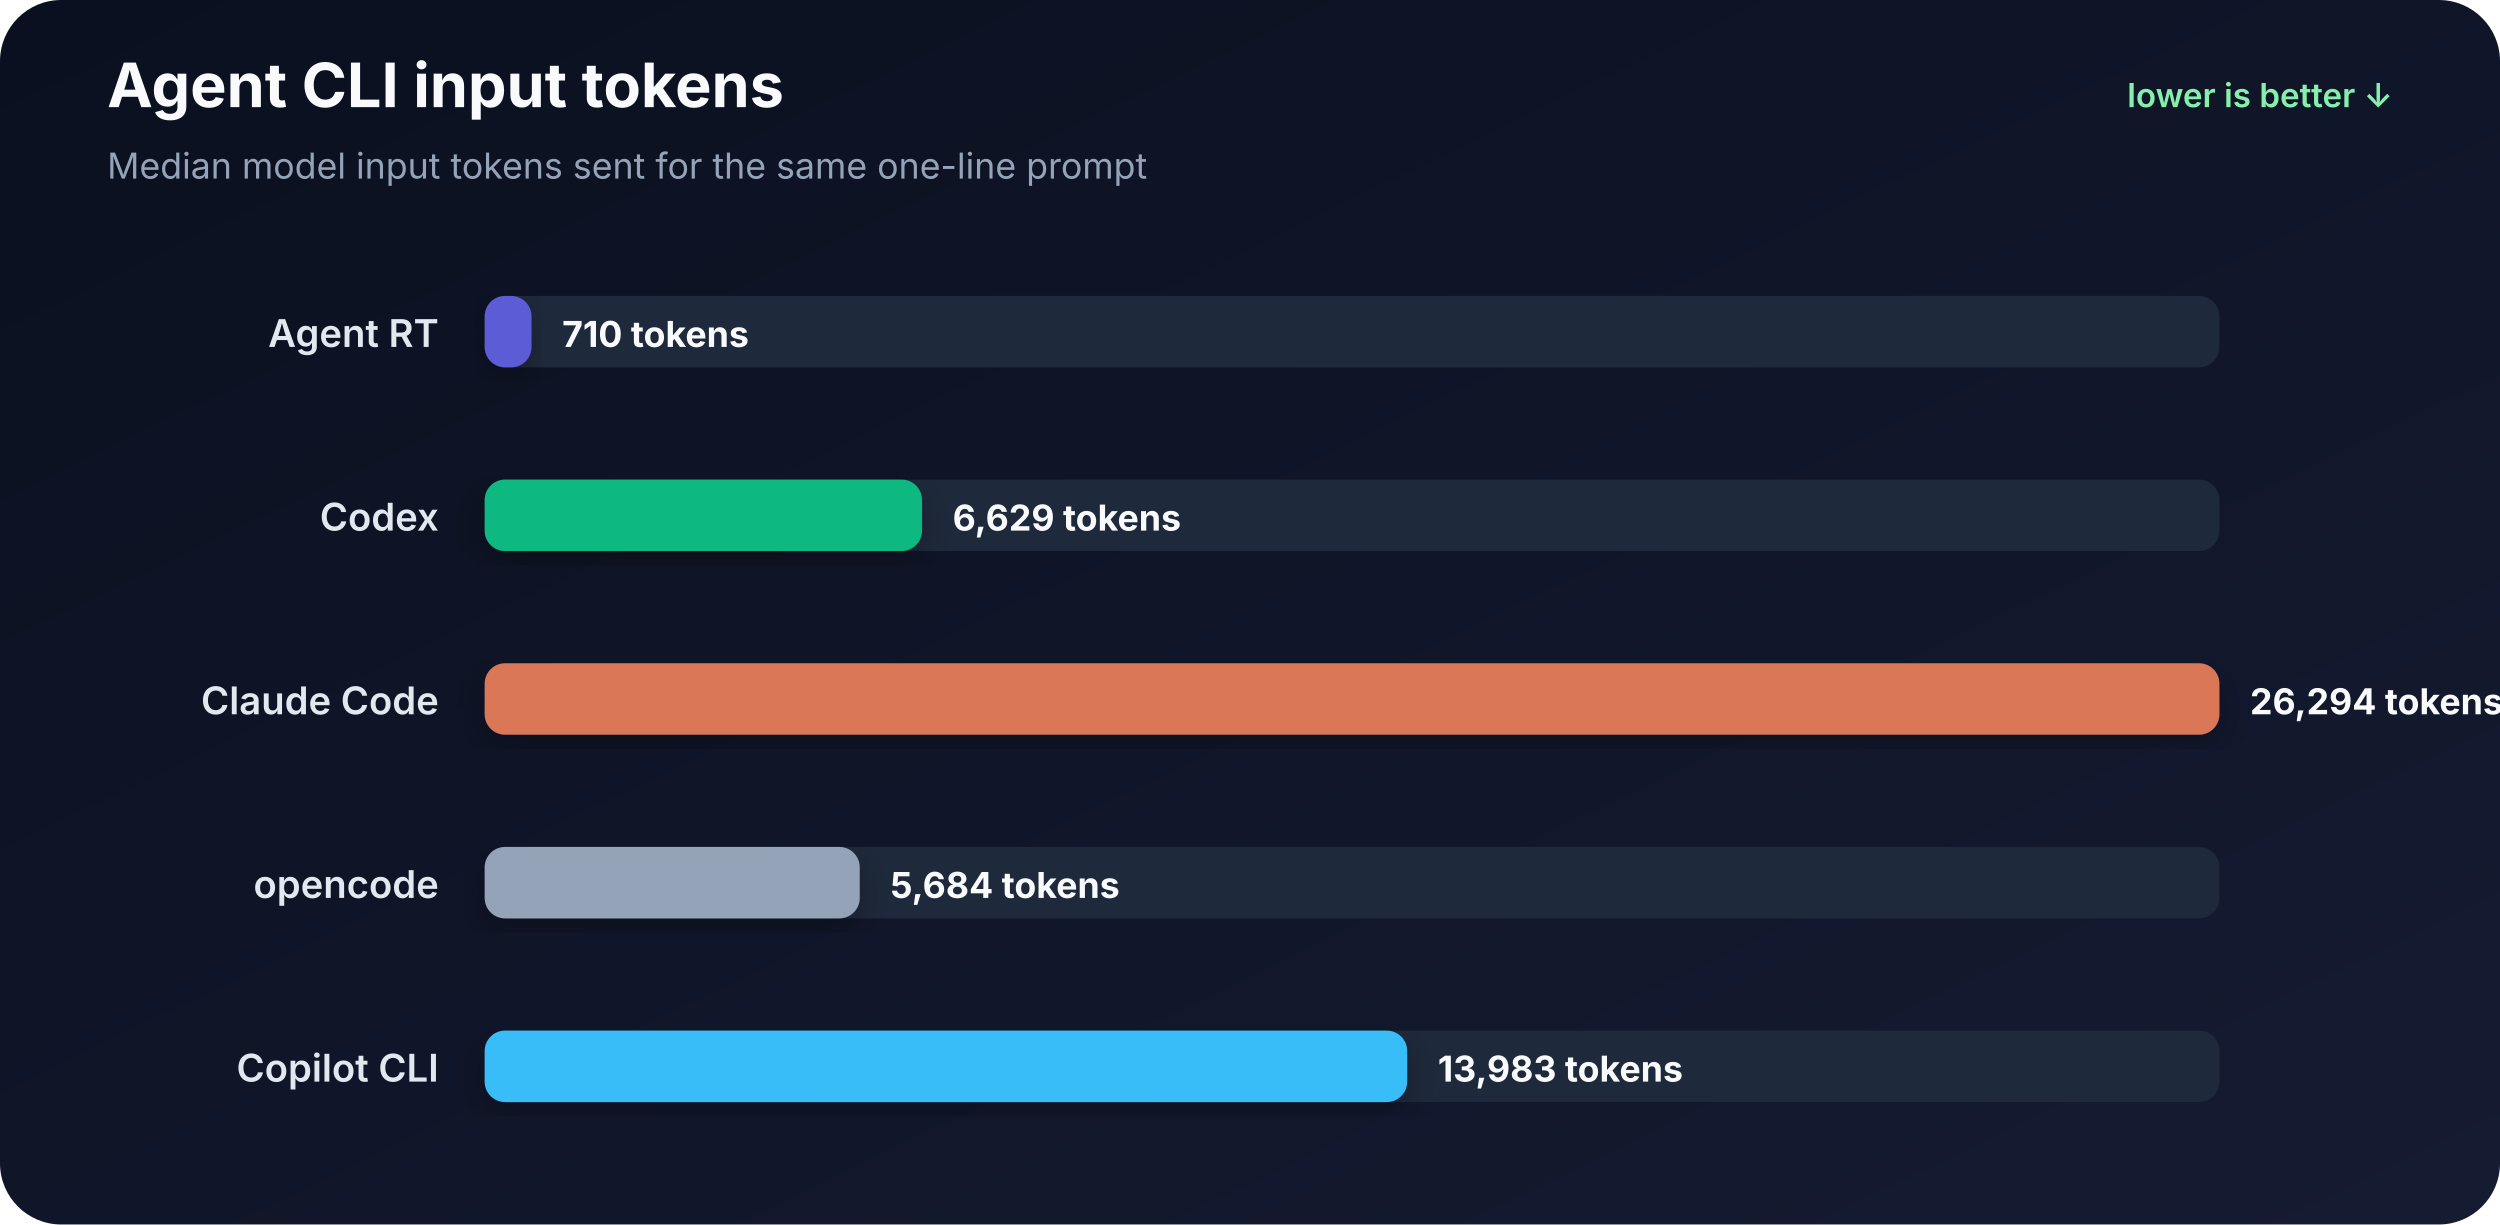
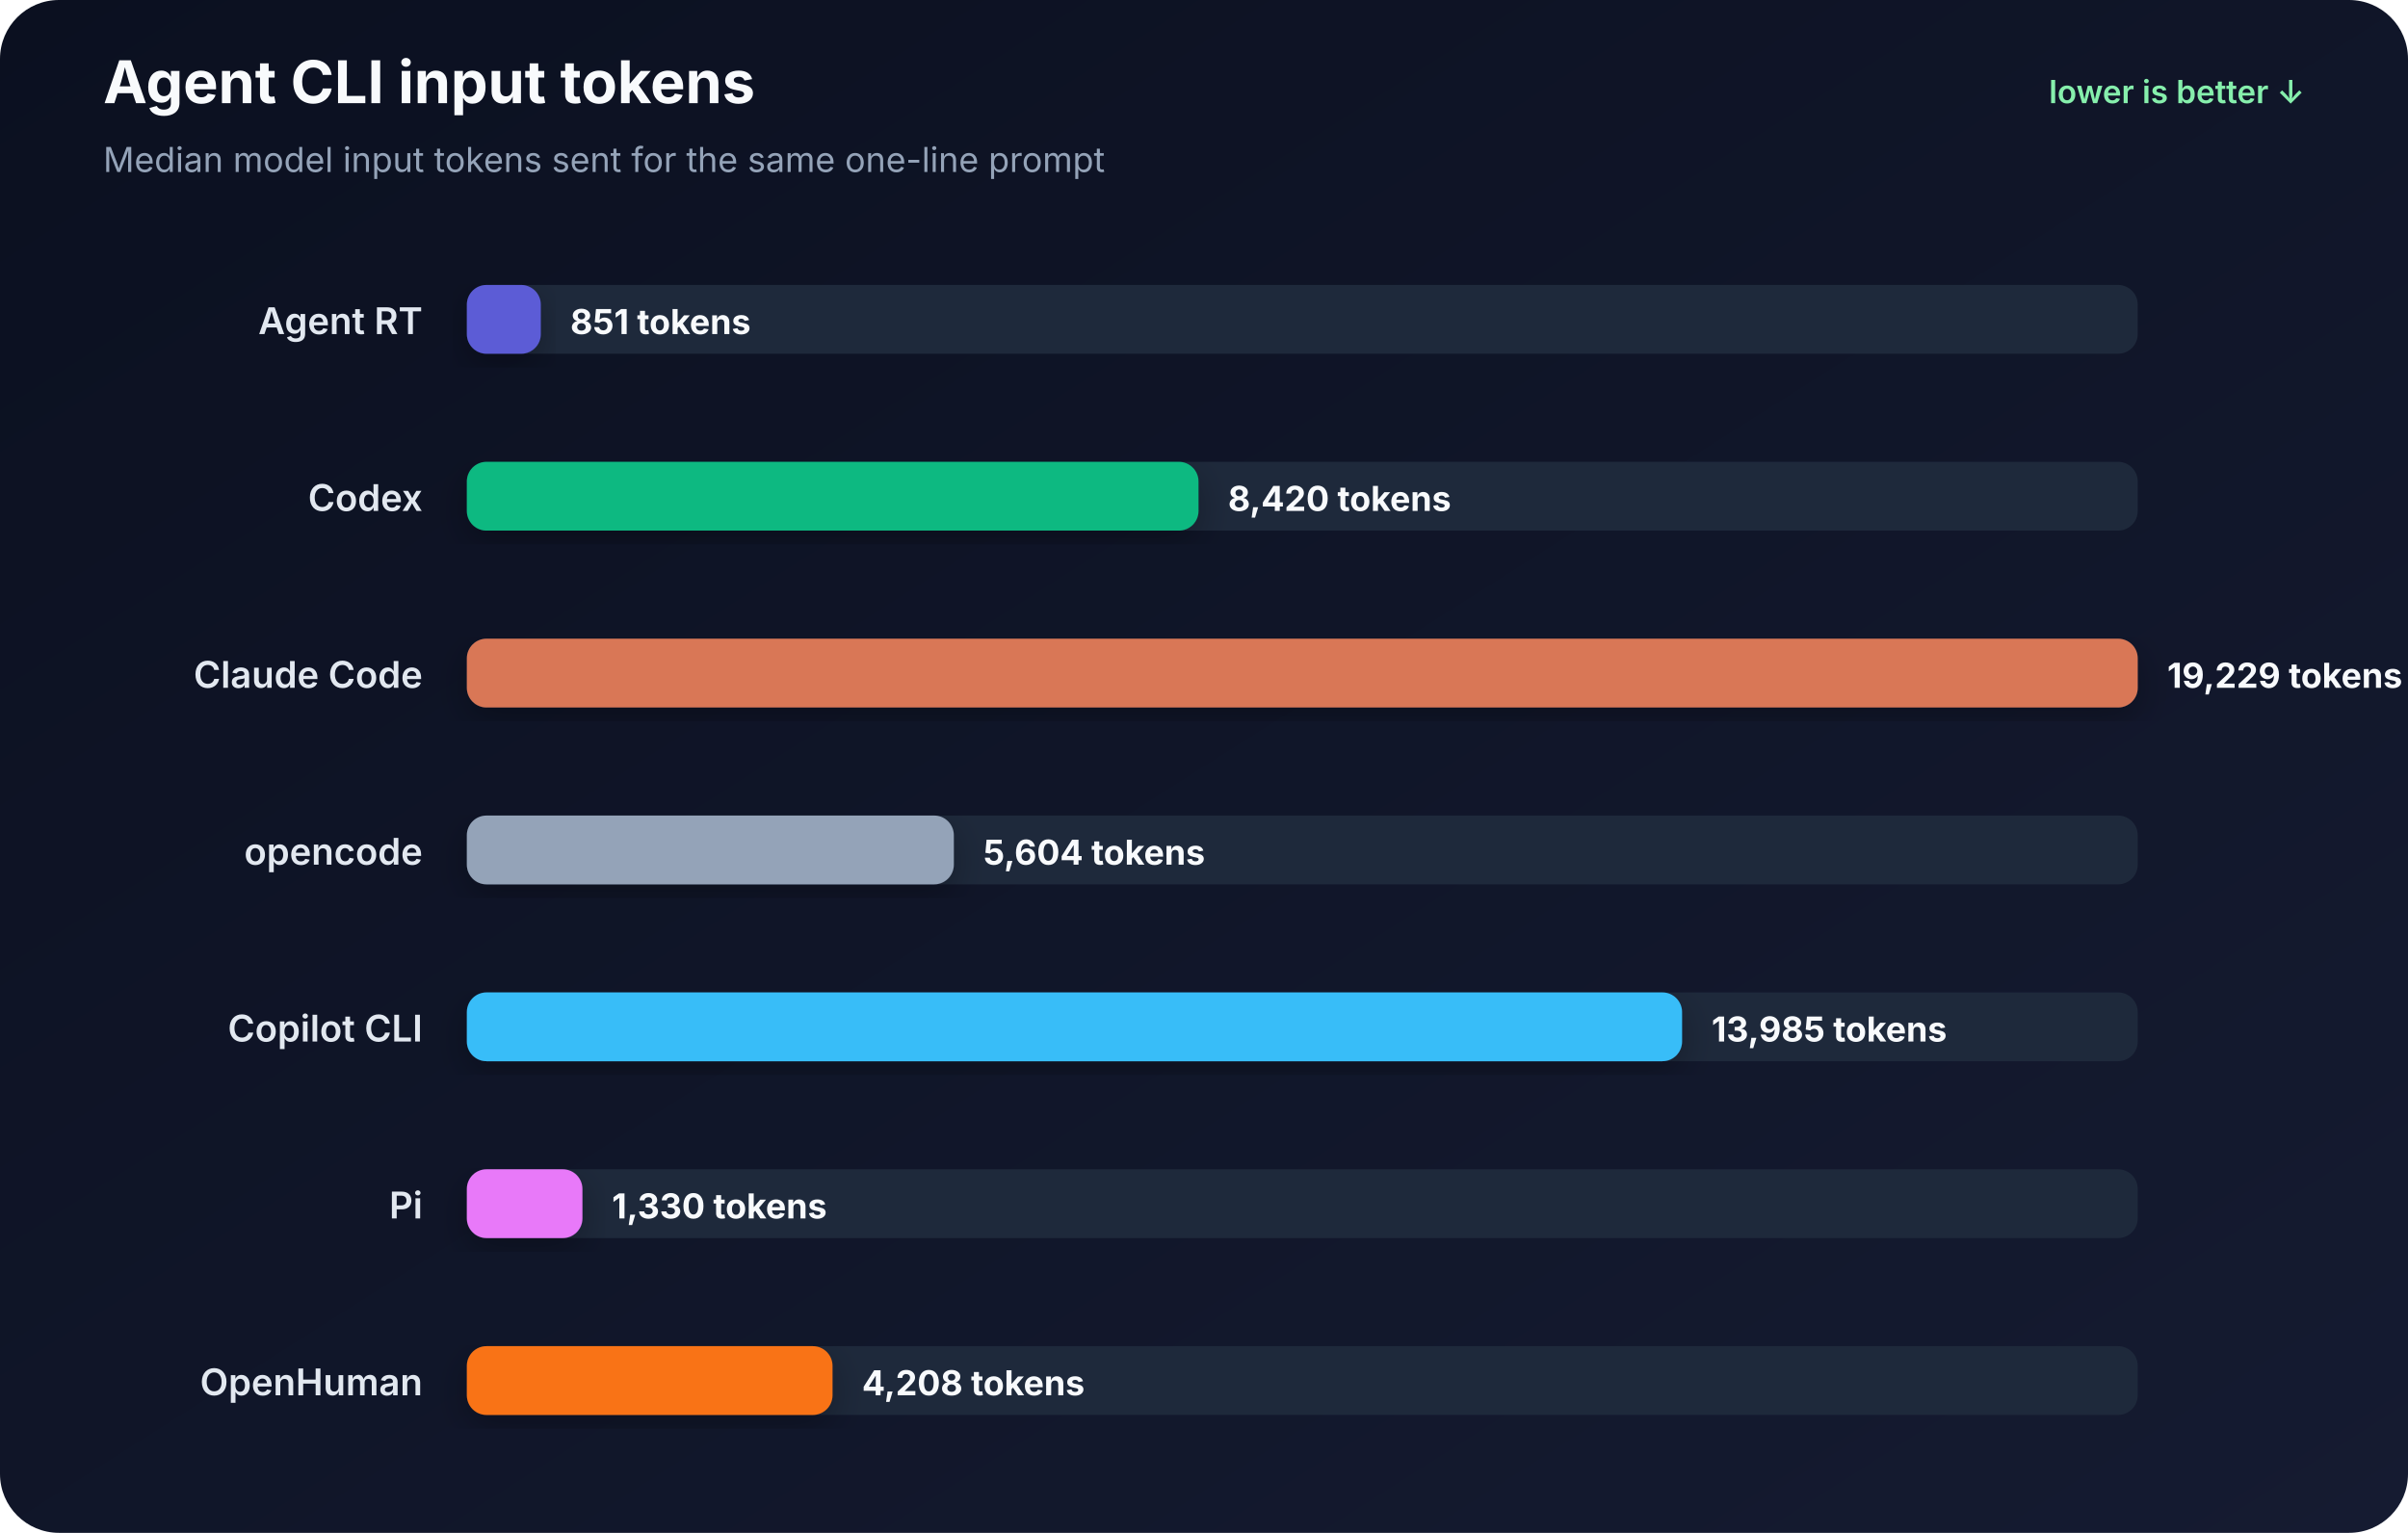
- <svg xmlns="http://www.w3.org/2000/svg" width="980" height="480" viewBox="0 0 980 480" role="img" aria-label="Agent CLI input tokens">
+ <svg xmlns="http://www.w3.org/2000/svg" width="980" height="624" viewBox="0 0 980 624" role="img" aria-label="Agent CLI input tokens">
  <defs>
    <linearGradient id="bg" x1="0" y1="0" x2="1" y2="1">
      <stop offset="0" stop-color="#0B1020" />
      <stop offset="1" stop-color="#151B31" />
    </linearGradient>
    <filter id="shadow" x="-20%" y="-20%" width="140%" height="140%">
      <feDropShadow dx="0" dy="5" stdDeviation="7" flood-color="#000" flood-opacity=".28" />
    </filter>
  </defs>
-   <rect width="980" height="480" rx="24" fill="url(#bg)" />
+   <rect width="980" height="624" rx="24" fill="url(#bg)" />
  <text x="42" y="42" fill="#F8FAFC" font-family="Inter,Segoe UI,Arial,sans-serif" font-size="24" font-weight="700">Agent CLI input tokens</text>
  <text x="42" y="70" fill="#94A3B8" font-family="Inter,Segoe UI,Arial,sans-serif" font-size="14">Median model input tokens sent for the same one-line prompt</text>
  <text x="938" y="42" text-anchor="end" fill="#86EFAC" font-family="Inter,Segoe UI,Arial,sans-serif" font-size="13" font-weight="600">lower is better ↓</text>
  <text x="172" y="136" text-anchor="end" fill="#E2E8F0" font-family="Inter,Segoe UI,Arial,sans-serif" font-size="15" font-weight="600">Agent RT</text>
  <rect x="190" y="116" width="680" height="28" rx="8" fill="#1E293B" />
-   <rect x="190" y="116" width="18.36" height="28" rx="8" fill="#5B5BD6" filter="url(#shadow)" />
-   <text x="220.36" y="136" fill="#F8FAFC" font-family="Inter,Segoe UI,Arial,sans-serif" font-size="14" font-weight="700">710 tokens</text>
+   <rect x="190" y="116" width="30.09" height="28" rx="8" fill="#5B5BD6" filter="url(#shadow)" />
+   <text x="232.09" y="136" fill="#F8FAFC" font-family="Inter,Segoe UI,Arial,sans-serif" font-size="14" font-weight="700">851 tokens</text>
  <text x="172" y="208" text-anchor="end" fill="#E2E8F0" font-family="Inter,Segoe UI,Arial,sans-serif" font-size="15" font-weight="600">Codex</text>
  <rect x="190" y="188" width="680" height="28" rx="8" fill="#1E293B" />
-   <rect x="190" y="188" width="171.43" height="28" rx="8" fill="#10B981" filter="url(#shadow)" />
-   <text x="373.43" y="208" fill="#F8FAFC" font-family="Inter,Segoe UI,Arial,sans-serif" font-size="14" font-weight="700">6,629 tokens</text>
+   <rect x="190" y="188" width="297.76" height="28" rx="8" fill="#10B981" filter="url(#shadow)" />
+   <text x="499.76" y="208" fill="#F8FAFC" font-family="Inter,Segoe UI,Arial,sans-serif" font-size="14" font-weight="700">8,420 tokens</text>
  <text x="172" y="280" text-anchor="end" fill="#E2E8F0" font-family="Inter,Segoe UI,Arial,sans-serif" font-size="15" font-weight="600">Claude Code</text>
  <rect x="190" y="260" width="680" height="28" rx="8" fill="#1E293B" />
  <rect x="190" y="260" width="680.00" height="28" rx="8" fill="#D97757" filter="url(#shadow)" />
-   <text x="882.00" y="280" fill="#F8FAFC" font-family="Inter,Segoe UI,Arial,sans-serif" font-size="14" font-weight="700">26,294 tokens</text>
+   <text x="882.00" y="280" fill="#F8FAFC" font-family="Inter,Segoe UI,Arial,sans-serif" font-size="14" font-weight="700">19,229 tokens</text>
  <text x="172" y="352" text-anchor="end" fill="#E2E8F0" font-family="Inter,Segoe UI,Arial,sans-serif" font-size="15" font-weight="600">opencode</text>
  <rect x="190" y="332" width="680" height="28" rx="8" fill="#1E293B" />
-   <rect x="190" y="332" width="147.01" height="28" rx="8" fill="#94A3B8" filter="url(#shadow)" />
-   <text x="349.01" y="352" fill="#F8FAFC" font-family="Inter,Segoe UI,Arial,sans-serif" font-size="14" font-weight="700">5,684 tokens</text>
+   <rect x="190" y="332" width="198.18" height="28" rx="8" fill="#94A3B8" filter="url(#shadow)" />
+   <text x="400.18" y="352" fill="#F8FAFC" font-family="Inter,Segoe UI,Arial,sans-serif" font-size="14" font-weight="700">5,604 tokens</text>
  <text x="172" y="424" text-anchor="end" fill="#E2E8F0" font-family="Inter,Segoe UI,Arial,sans-serif" font-size="15" font-weight="600">Copilot CLI</text>
  <rect x="190" y="404" width="680" height="28" rx="8" fill="#1E293B" />
-   <rect x="190" y="404" width="361.61" height="28" rx="8" fill="#38BDF8" filter="url(#shadow)" />
-   <text x="563.61" y="424" fill="#F8FAFC" font-family="Inter,Segoe UI,Arial,sans-serif" font-size="14" font-weight="700">13,983 tokens</text>
+   <rect x="190" y="404" width="494.56" height="28" rx="8" fill="#38BDF8" filter="url(#shadow)" />
+   <text x="696.56" y="424" fill="#F8FAFC" font-family="Inter,Segoe UI,Arial,sans-serif" font-size="14" font-weight="700">13,985 tokens</text>
+   <text x="172" y="496" text-anchor="end" fill="#E2E8F0" font-family="Inter,Segoe UI,Arial,sans-serif" font-size="15" font-weight="600">Pi</text>
+   <rect x="190" y="476" width="680" height="28" rx="8" fill="#1E293B" />
+   <rect x="190" y="476" width="47.03" height="28" rx="8" fill="#E879F9" filter="url(#shadow)" />
+   <text x="249.03" y="496" fill="#F8FAFC" font-family="Inter,Segoe UI,Arial,sans-serif" font-size="14" font-weight="700">1,330 tokens</text>
+   <text x="172" y="568" text-anchor="end" fill="#E2E8F0" font-family="Inter,Segoe UI,Arial,sans-serif" font-size="15" font-weight="600">OpenHuman</text>
+   <rect x="190" y="548" width="680" height="28" rx="8" fill="#1E293B" />
+   <rect x="190" y="548" width="148.81" height="28" rx="8" fill="#F97316" filter="url(#shadow)" />
+   <text x="350.81" y="568" fill="#F8FAFC" font-family="Inter,Segoe UI,Arial,sans-serif" font-size="14" font-weight="700">4,208 tokens</text>
</svg>
